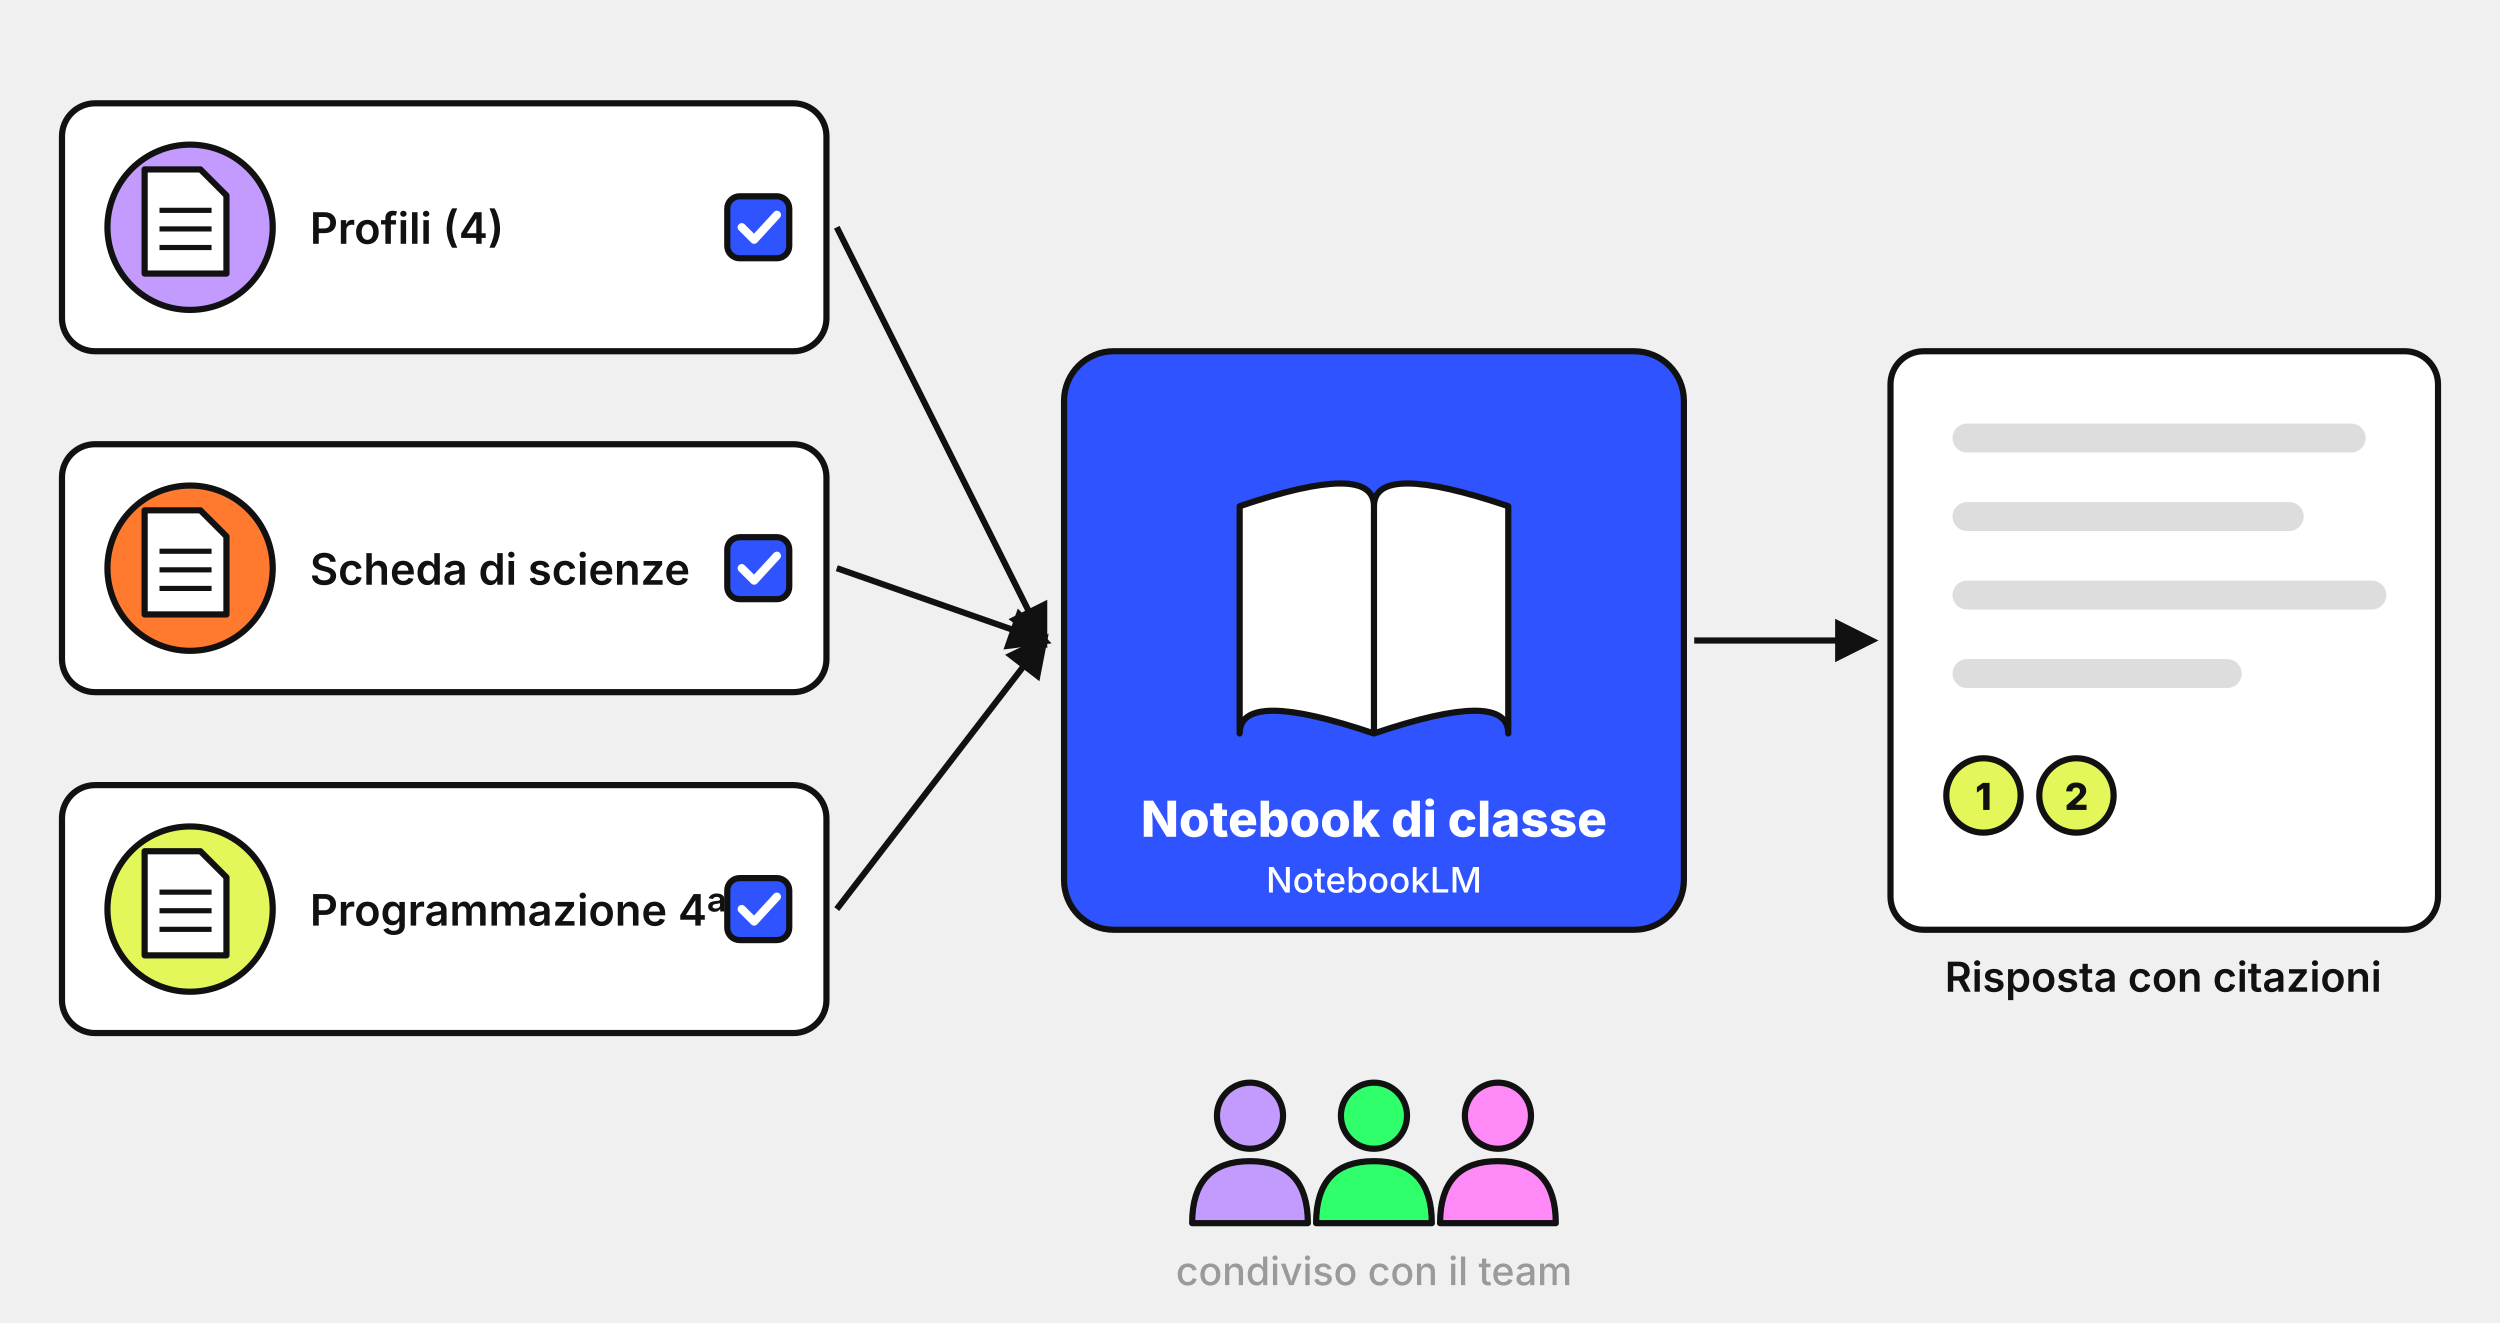
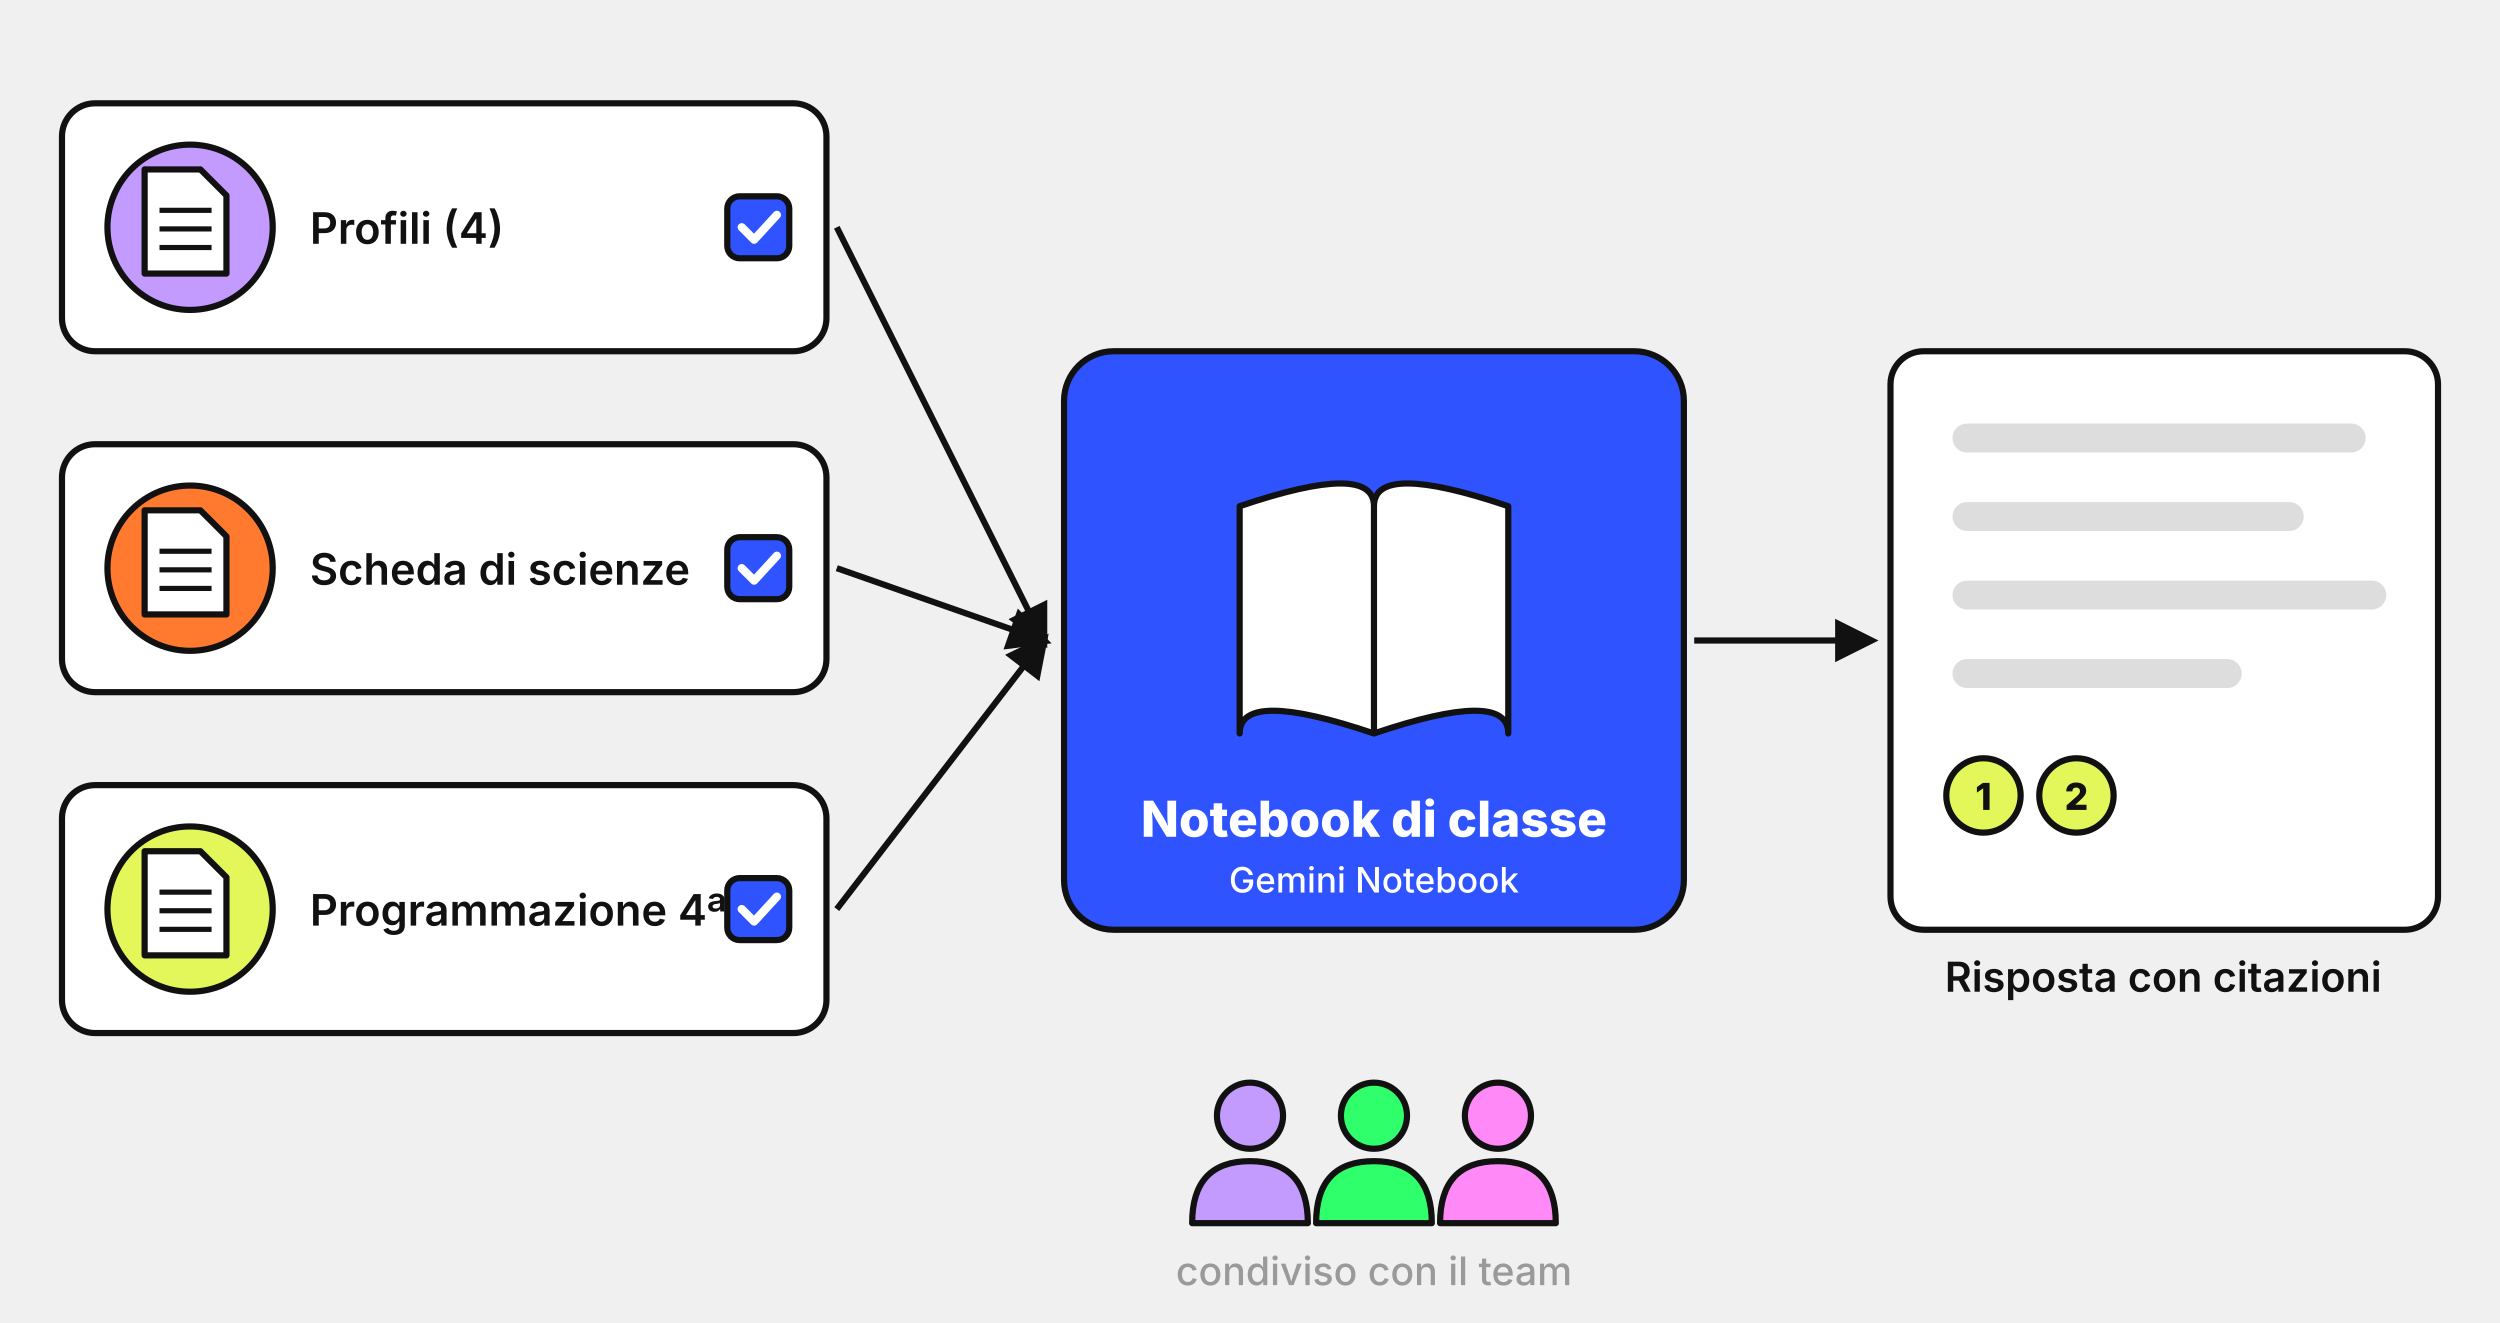
<svg xmlns="http://www.w3.org/2000/svg" width="1210" height="640" viewBox="0 0 1210 640" font-family="Inter, Helvetica, Arial, sans-serif">
  <defs>
    <marker id="ar" viewBox="0 0 10 10" refX="8" refY="5" markerWidth="7" markerHeight="7" orient="auto-start-reverse">
      <path d="M0 0 L10 5 L0 10 z" fill="#111" />
    </marker>
  </defs>
  <rect x="30" y="50" width="370" height="120" rx="16" fill="#ffffff" stroke="#111" stroke-width="3" />
  <circle cx="92" cy="110" r="40" fill="#c39bff" stroke="#111" stroke-width="3" />
  <path d="M70 82 h27.0 l12.6 12.6 v37.8 h-39.6 z" fill="#ffffff" stroke="#111" stroke-width="3" stroke-linejoin="round" />
  <line x1="77.2" y1="101.8" x2="102.4" y2="101.8" stroke="#111" stroke-width="2.5" />
  <line x1="77.2" y1="110.8" x2="102.4" y2="110.8" stroke="#111" stroke-width="2.5" />
  <line x1="77.2" y1="119.8" x2="102.4" y2="119.8" stroke="#111" stroke-width="2.5" />
  <text x="150" y="118" font-size="21" font-weight="600" fill="#111" text-anchor="start">Profili (4)</text>
  <rect x="352" y="95" width="30" height="30" rx="6" fill="#2f54ff" stroke="#111" stroke-width="3" />
  <path d="M359 110 l6 6 l11 -12" fill="none" stroke="#fff" stroke-width="4" stroke-linecap="round" stroke-linejoin="round" />
  <line x1="405" y1="110" x2="505" y2="310" stroke="#111" stroke-width="3" marker-end="url(#ar)" />
  <rect x="30" y="215" width="370" height="120" rx="16" fill="#ffffff" stroke="#111" stroke-width="3" />
  <circle cx="92" cy="275" r="40" fill="#ff7a2f" stroke="#111" stroke-width="3" />
  <path d="M70 247 h27.0 l12.6 12.6 v37.8 h-39.6 z" fill="#ffffff" stroke="#111" stroke-width="3" stroke-linejoin="round" />
  <line x1="77.2" y1="266.8" x2="102.4" y2="266.8" stroke="#111" stroke-width="2.5" />
  <line x1="77.2" y1="275.8" x2="102.4" y2="275.8" stroke="#111" stroke-width="2.5" />
  <line x1="77.2" y1="284.8" x2="102.4" y2="284.8" stroke="#111" stroke-width="2.5" />
  <text x="150" y="283" font-size="21" font-weight="600" fill="#111" text-anchor="start">Scheda di scienze</text>
  <rect x="352" y="260" width="30" height="30" rx="6" fill="#2f54ff" stroke="#111" stroke-width="3" />
  <path d="M359 275 l6 6 l11 -12" fill="none" stroke="#fff" stroke-width="4" stroke-linecap="round" stroke-linejoin="round" />
  <line x1="405" y1="275" x2="505" y2="310" stroke="#111" stroke-width="3" marker-end="url(#ar)" />
  <rect x="30" y="380" width="370" height="120" rx="16" fill="#ffffff" stroke="#111" stroke-width="3" />
  <circle cx="92" cy="440" r="40" fill="#e4f75a" stroke="#111" stroke-width="3" />
  <path d="M70 412 h27.0 l12.6 12.6 v37.8 h-39.6 z" fill="#ffffff" stroke="#111" stroke-width="3" stroke-linejoin="round" />
  <line x1="77.2" y1="431.8" x2="102.4" y2="431.8" stroke="#111" stroke-width="2.5" />
  <line x1="77.2" y1="440.8" x2="102.4" y2="440.8" stroke="#111" stroke-width="2.5" />
  <line x1="77.2" y1="449.8" x2="102.4" y2="449.8" stroke="#111" stroke-width="2.5" />
  <text x="150" y="448" font-size="21" font-weight="600" fill="#111" text-anchor="start">Programmazione 4ª</text>
  <rect x="352" y="425" width="30" height="30" rx="6" fill="#2f54ff" stroke="#111" stroke-width="3" />
  <path d="M359 440 l6 6 l11 -12" fill="none" stroke="#fff" stroke-width="4" stroke-linecap="round" stroke-linejoin="round" />
  <line x1="405" y1="440" x2="505" y2="310" stroke="#111" stroke-width="3" marker-end="url(#ar)" />
  <rect x="515" y="170" width="300" height="280" rx="24" fill="#2f54ff" stroke="#111" stroke-width="3" />
  <path d="M600 245 q65 -22 65 0 v110 q-65 -22 -65 0 z M730 245 q-65 -22 -65 0 v110 q65 -22 65 0 z" fill="#fff" stroke="#111" stroke-width="3" stroke-linejoin="round" />
  <text x="665" y="405" font-size="24" font-weight="800" fill="#fff" text-anchor="middle">Notebook di classe</text>
-   <text x="665" y="432" font-size="17" font-weight="500" fill="#fff" text-anchor="middle">NotebookLM</text>
+   <text x="665" y="432" font-size="17" font-weight="500" fill="#fff" text-anchor="middle">Gemini Notebook</text>
  <line x1="820" y1="310" x2="905" y2="310" stroke="#111" stroke-width="3" marker-end="url(#ar)" />
  <rect x="915" y="170" width="265" height="280" rx="16" fill="#ffffff" stroke="#111" stroke-width="3" />
  <rect x="945" y="205" width="200" height="14" rx="7" fill="#ddd" />
  <rect x="945" y="243" width="170" height="14" rx="7" fill="#ddd" />
  <rect x="945" y="281" width="210" height="14" rx="7" fill="#ddd" />
  <rect x="945" y="319" width="140" height="14" rx="7" fill="#ddd" />
  <circle cx="960" cy="385" r="18" fill="#e4f75a" stroke="#111" stroke-width="3" />
  <text x="960" y="392" font-size="18" font-weight="800" fill="#111" text-anchor="middle">1</text>
  <circle cx="1005" cy="385" r="18" fill="#e4f75a" stroke="#111" stroke-width="3" />
  <text x="1005" y="392" font-size="18" font-weight="800" fill="#111" text-anchor="middle">2</text>
  <text x="1047" y="480" font-size="20" font-weight="600" fill="#111" text-anchor="middle">Risposta con citazioni</text>
  <circle cx="605" cy="540" r="16" fill="#c39bff" stroke="#111" stroke-width="3" />
  <path d="M577 592 q0 -30 28 -30 q28 0 28 30 z" fill="#c39bff" stroke="#111" stroke-width="3" stroke-linejoin="round" />
  <circle cx="665" cy="540" r="16" fill="#2fff6a" stroke="#111" stroke-width="3" />
  <path d="M637 592 q0 -30 28 -30 q28 0 28 30 z" fill="#2fff6a" stroke="#111" stroke-width="3" stroke-linejoin="round" />
  <circle cx="725" cy="540" r="16" fill="#ff8af7" stroke="#111" stroke-width="3" />
  <path d="M697 592 q0 -30 28 -30 q28 0 28 30 z" fill="#ff8af7" stroke="#111" stroke-width="3" stroke-linejoin="round" />
  <text x="665" y="622" font-size="19" font-weight="500" fill="#9a9a9a" text-anchor="middle">condiviso con il team</text>
</svg>
